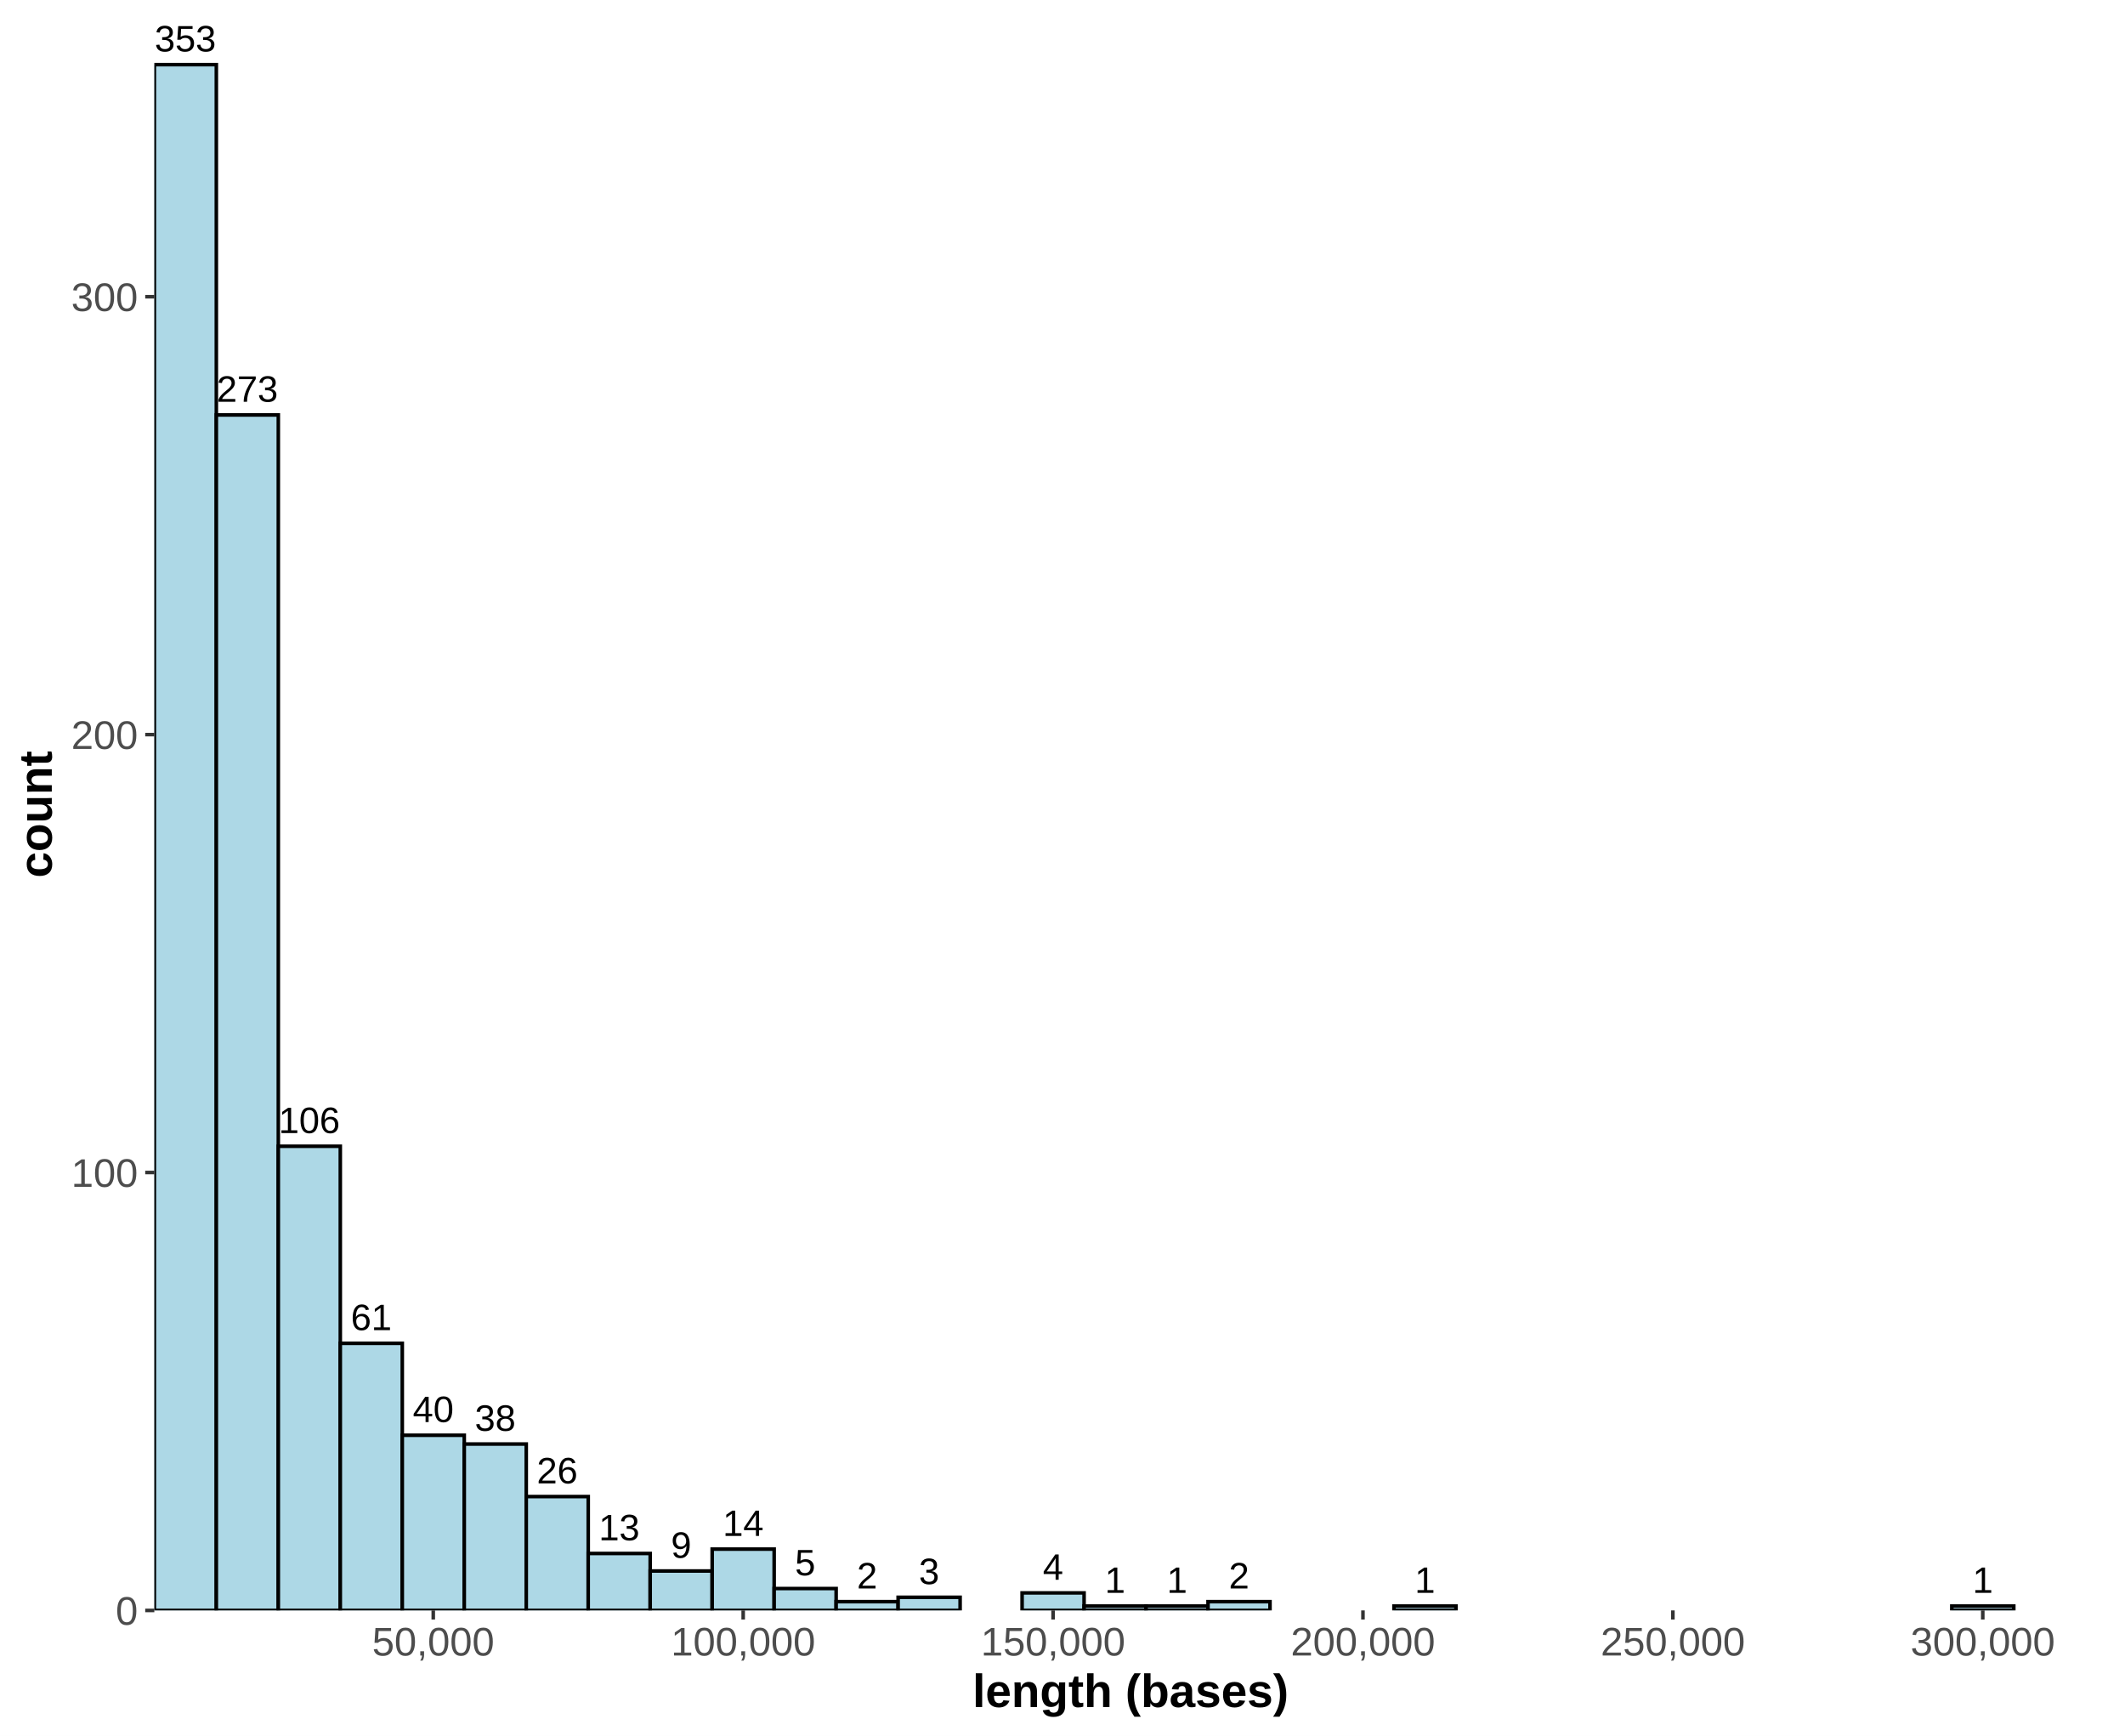
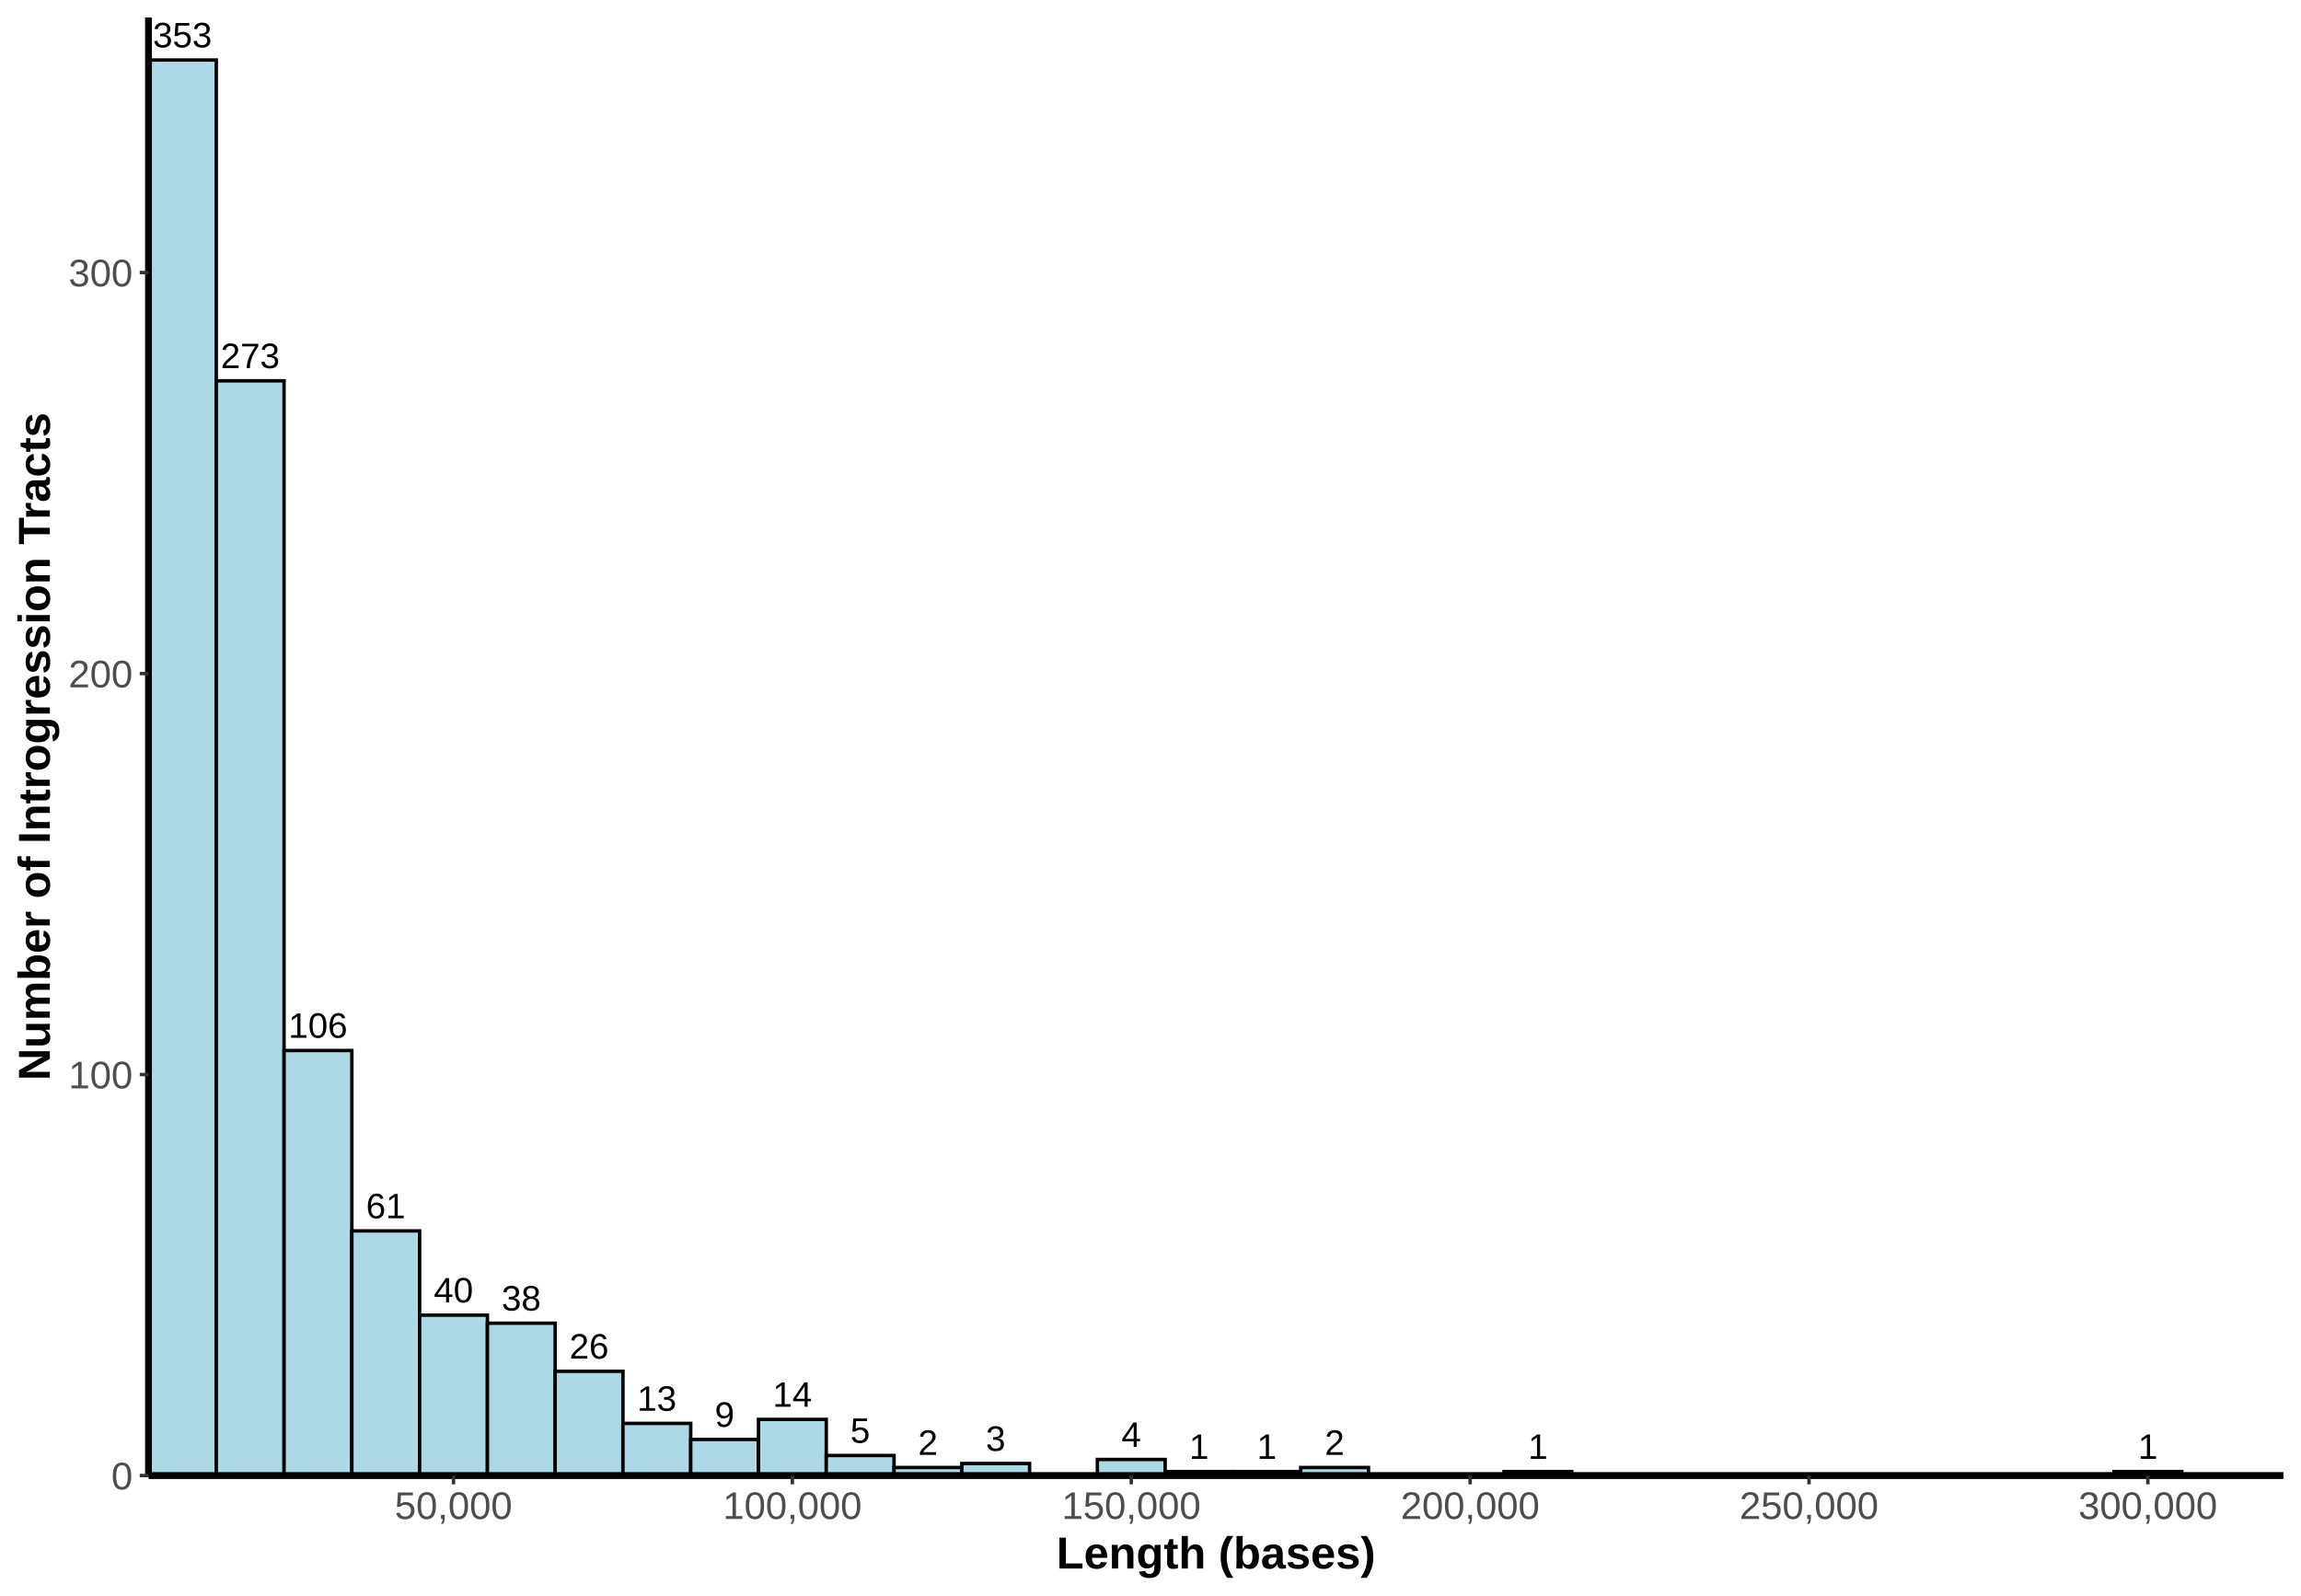
- <svg xmlns="http://www.w3.org/2000/svg" class="svglite" width="638.00pt" height="521.00pt" viewBox="0 0 638.00 521.00">
+ <svg xmlns="http://www.w3.org/2000/svg" class="svglite" width="718.00pt" height="498.00pt" viewBox="0 0 718.00 498.00">
  <defs>
    <style type="text/css">
    .svglite line, .svglite polyline, .svglite polygon, .svglite path, .svglite rect, .svglite circle {
      fill: none;
      stroke: #000000;
      stroke-linecap: round;
      stroke-linejoin: round;
      stroke-miterlimit: 10.00;
    }
    .svglite text {
      white-space: pre;
    }
  </style>
  </defs>
  <rect width="100%" height="100%" style="stroke: none; fill: #FFFFFF;" />
  <defs>
-     <clipPath id="cpMC4wMHw2MzguMDB8MC4wMHw1MjEuMDA=">
-       <rect x="0.00" y="0.00" width="638.00" height="521.00" />
+     <clipPath id="cpMC4wMHw3MTguMDB8MC4wMHw0OTguMDA=">
+       <rect x="0.00" y="0.00" width="718.00" height="498.00" />
    </clipPath>
  </defs>
-   <g clip-path="url(#cpMC4wMHw2MzguMDB8MC4wMHw1MjEuMDA=)">
-     <rect x="0.00" y="0.00" width="638.00" height="521.00" style="stroke-width: 1.07; stroke: #FFFFFF; fill: #FFFFFF;" />
+   <g clip-path="url(#cpMC4wMHw3MTguMDB8MC4wMHw0OTguMDA=)">
+     <rect x="0.00" y="-0" width="718.00" height="498.00" style="stroke-width: 1.07; stroke: #FFFFFF; fill: #FFFFFF;" />
  </g>
  <defs>
-     <clipPath id="cpNDYuMzR8NjMyLjUyfDUuNDh8NDgzLjQy">
-       <rect x="46.34" y="5.48" width="586.18" height="477.94" />
+     <clipPath id="cpNDYuMzR8NzEyLjUyfDUuNDh8NDYwLjQy">
+       <rect x="46.34" y="5.48" width="666.18" height="454.94" />
    </clipPath>
  </defs>
-   <g clip-path="url(#cpNDYuMzR8NjMyLjUyfDUuNDh8NDgzLjQy)">
-     <polyline points="46.34,417.69 632.52,417.69 " style="stroke-width: 0.53; stroke: #FFFFFF; stroke-linecap: butt;" />
-     <polyline points="46.34,286.24 632.52,286.24 " style="stroke-width: 0.53; stroke: #FFFFFF; stroke-linecap: butt;" />
-     <polyline points="46.34,154.79 632.52,154.79 " style="stroke-width: 0.53; stroke: #FFFFFF; stroke-linecap: butt;" />
-     <polyline points="46.34,23.34 632.52,23.34 " style="stroke-width: 0.53; stroke: #FFFFFF; stroke-linecap: butt;" />
-     <polyline points="83.56,483.42 83.56,5.48 " style="stroke-width: 0.53; stroke: #FFFFFF; stroke-linecap: butt;" />
-     <polyline points="176.60,483.42 176.60,5.48 " style="stroke-width: 0.53; stroke: #FFFFFF; stroke-linecap: butt;" />
-     <polyline points="269.65,483.42 269.65,5.48 " style="stroke-width: 0.53; stroke: #FFFFFF; stroke-linecap: butt;" />
-     <polyline points="362.69,483.42 362.69,5.48 " style="stroke-width: 0.53; stroke: #FFFFFF; stroke-linecap: butt;" />
-     <polyline points="455.74,483.42 455.74,5.48 " style="stroke-width: 0.53; stroke: #FFFFFF; stroke-linecap: butt;" />
-     <polyline points="548.78,483.42 548.78,5.48 " style="stroke-width: 0.53; stroke: #FFFFFF; stroke-linecap: butt;" />
-     <polyline points="46.34,483.42 632.52,483.42 " style="stroke-width: 1.07; stroke: #FFFFFF; stroke-linecap: butt;" />
-     <polyline points="46.34,351.97 632.52,351.97 " style="stroke-width: 1.07; stroke: #FFFFFF; stroke-linecap: butt;" />
-     <polyline points="46.34,220.52 632.52,220.52 " style="stroke-width: 1.07; stroke: #FFFFFF; stroke-linecap: butt;" />
-     <polyline points="46.34,89.07 632.52,89.07 " style="stroke-width: 1.07; stroke: #FFFFFF; stroke-linecap: butt;" />
-     <polyline points="130.08,483.42 130.08,5.48 " style="stroke-width: 1.07; stroke: #FFFFFF; stroke-linecap: butt;" />
-     <polyline points="223.13,483.42 223.13,5.48 " style="stroke-width: 1.07; stroke: #FFFFFF; stroke-linecap: butt;" />
-     <polyline points="316.17,483.42 316.17,5.48 " style="stroke-width: 1.07; stroke: #FFFFFF; stroke-linecap: butt;" />
-     <polyline points="409.21,483.42 409.21,5.48 " style="stroke-width: 1.07; stroke: #FFFFFF; stroke-linecap: butt;" />
-     <polyline points="502.26,483.42 502.26,5.48 " style="stroke-width: 1.07; stroke: #FFFFFF; stroke-linecap: butt;" />
-     <polyline points="595.30,483.42 595.30,5.48 " style="stroke-width: 1.07; stroke: #FFFFFF; stroke-linecap: butt;" />
-     <rect x="46.34" y="19.40" width="18.61" height="464.02" style="stroke-width: 1.07; stroke-linecap: butt; stroke-linejoin: miter; fill: #ADD8E6;" />
-     <rect x="64.95" y="124.56" width="18.61" height="358.86" style="stroke-width: 1.07; stroke-linecap: butt; stroke-linejoin: miter; fill: #ADD8E6;" />
-     <rect x="83.56" y="344.08" width="18.61" height="139.34" style="stroke-width: 1.07; stroke-linecap: butt; stroke-linejoin: miter; fill: #ADD8E6;" />
-     <rect x="102.17" y="403.24" width="18.61" height="80.18" style="stroke-width: 1.07; stroke-linecap: butt; stroke-linejoin: miter; fill: #ADD8E6;" />
-     <rect x="120.78" y="430.84" width="18.61" height="52.58" style="stroke-width: 1.07; stroke-linecap: butt; stroke-linejoin: miter; fill: #ADD8E6;" />
-     <rect x="139.39" y="433.47" width="18.61" height="49.95" style="stroke-width: 1.07; stroke-linecap: butt; stroke-linejoin: miter; fill: #ADD8E6;" />
-     <rect x="158.00" y="449.24" width="18.61" height="34.18" style="stroke-width: 1.07; stroke-linecap: butt; stroke-linejoin: miter; fill: #ADD8E6;" />
-     <rect x="176.60" y="466.33" width="18.61" height="17.09" style="stroke-width: 1.07; stroke-linecap: butt; stroke-linejoin: miter; fill: #ADD8E6;" />
-     <rect x="195.21" y="471.59" width="18.61" height="11.83" style="stroke-width: 1.07; stroke-linecap: butt; stroke-linejoin: miter; fill: #ADD8E6;" />
-     <rect x="213.82" y="465.02" width="18.61" height="18.40" style="stroke-width: 1.07; stroke-linecap: butt; stroke-linejoin: miter; fill: #ADD8E6;" />
-     <rect x="232.43" y="476.85" width="18.61" height="6.57" style="stroke-width: 1.07; stroke-linecap: butt; stroke-linejoin: miter; fill: #ADD8E6;" />
-     <rect x="251.04" y="480.79" width="18.61" height="2.63" style="stroke-width: 1.07; stroke-linecap: butt; stroke-linejoin: miter; fill: #ADD8E6;" />
-     <rect x="269.65" y="479.48" width="18.61" height="3.94" style="stroke-width: 1.07; stroke-linecap: butt; stroke-linejoin: miter; fill: #ADD8E6;" />
-     <rect x="288.26" y="483.42" width="18.61" height="0.00" style="stroke-width: 1.07; stroke-linecap: butt; stroke-linejoin: miter; fill: #ADD8E6;" />
-     <rect x="306.87" y="478.16" width="18.61" height="5.26" style="stroke-width: 1.07; stroke-linecap: butt; stroke-linejoin: miter; fill: #ADD8E6;" />
-     <rect x="325.48" y="482.11" width="18.61" height="1.31" style="stroke-width: 1.07; stroke-linecap: butt; stroke-linejoin: miter; fill: #ADD8E6;" />
-     <rect x="344.08" y="482.11" width="18.61" height="1.31" style="stroke-width: 1.07; stroke-linecap: butt; stroke-linejoin: miter; fill: #ADD8E6;" />
-     <rect x="362.69" y="480.79" width="18.61" height="2.63" style="stroke-width: 1.07; stroke-linecap: butt; stroke-linejoin: miter; fill: #ADD8E6;" />
-     <rect x="381.30" y="483.42" width="18.61" height="0.00" style="stroke-width: 1.07; stroke-linecap: butt; stroke-linejoin: miter; fill: #ADD8E6;" />
-     <rect x="399.91" y="483.42" width="18.61" height="0.00" style="stroke-width: 1.07; stroke-linecap: butt; stroke-linejoin: miter; fill: #ADD8E6;" />
-     <rect x="418.52" y="482.11" width="18.61" height="1.31" style="stroke-width: 1.07; stroke-linecap: butt; stroke-linejoin: miter; fill: #ADD8E6;" />
-     <rect x="437.13" y="483.42" width="18.61" height="0.00" style="stroke-width: 1.07; stroke-linecap: butt; stroke-linejoin: miter; fill: #ADD8E6;" />
-     <rect x="455.74" y="483.42" width="18.61" height="0.00" style="stroke-width: 1.07; stroke-linecap: butt; stroke-linejoin: miter; fill: #ADD8E6;" />
-     <rect x="474.35" y="483.42" width="18.61" height="0.00" style="stroke-width: 1.07; stroke-linecap: butt; stroke-linejoin: miter; fill: #ADD8E6;" />
-     <rect x="492.95" y="483.42" width="18.61" height="0.00" style="stroke-width: 1.07; stroke-linecap: butt; stroke-linejoin: miter; fill: #ADD8E6;" />
-     <rect x="511.56" y="483.42" width="18.61" height="0.00" style="stroke-width: 1.07; stroke-linecap: butt; stroke-linejoin: miter; fill: #ADD8E6;" />
-     <rect x="530.17" y="483.42" width="18.61" height="0.00" style="stroke-width: 1.07; stroke-linecap: butt; stroke-linejoin: miter; fill: #ADD8E6;" />
-     <rect x="548.78" y="483.42" width="18.61" height="0.00" style="stroke-width: 1.07; stroke-linecap: butt; stroke-linejoin: miter; fill: #ADD8E6;" />
-     <rect x="567.39" y="483.42" width="18.61" height="0.00" style="stroke-width: 1.07; stroke-linecap: butt; stroke-linejoin: miter; fill: #ADD8E6;" />
-     <rect x="586.00" y="482.11" width="18.61" height="1.31" style="stroke-width: 1.07; stroke-linecap: butt; stroke-linejoin: miter; fill: #ADD8E6;" />
-     <text x="55.65" y="15.44" text-anchor="middle" style="font-size: 11.04px; font-family: &quot;Arial&quot;;" textLength="18.40px" lengthAdjust="spacingAndGlyphs">353</text>
-     <text x="74.26" y="120.60" text-anchor="middle" style="font-size: 11.04px; font-family: &quot;Arial&quot;;" textLength="18.40px" lengthAdjust="spacingAndGlyphs">273</text>
-     <text x="92.86" y="340.13" text-anchor="middle" style="font-size: 11.04px; font-family: &quot;Arial&quot;;" textLength="18.40px" lengthAdjust="spacingAndGlyphs">106</text>
-     <text x="111.47" y="399.28" text-anchor="middle" style="font-size: 11.04px; font-family: &quot;Arial&quot;;" textLength="12.27px" lengthAdjust="spacingAndGlyphs">61</text>
-     <text x="130.08" y="426.88" text-anchor="middle" style="font-size: 11.04px; font-family: &quot;Arial&quot;;" textLength="12.27px" lengthAdjust="spacingAndGlyphs">40</text>
-     <text x="148.69" y="429.51" text-anchor="middle" style="font-size: 11.04px; font-family: &quot;Arial&quot;;" textLength="12.27px" lengthAdjust="spacingAndGlyphs">38</text>
-     <text x="167.30" y="445.29" text-anchor="middle" style="font-size: 11.04px; font-family: &quot;Arial&quot;;" textLength="12.27px" lengthAdjust="spacingAndGlyphs">26</text>
-     <text x="185.91" y="462.37" text-anchor="middle" style="font-size: 11.04px; font-family: &quot;Arial&quot;;" textLength="12.27px" lengthAdjust="spacingAndGlyphs">13</text>
-     <text x="204.52" y="467.63" text-anchor="middle" style="font-size: 11.04px; font-family: &quot;Arial&quot;;" textLength="6.13px" lengthAdjust="spacingAndGlyphs">9</text>
-     <text x="223.13" y="461.06" text-anchor="middle" style="font-size: 11.04px; font-family: &quot;Arial&quot;;" textLength="12.27px" lengthAdjust="spacingAndGlyphs">14</text>
-     <text x="241.74" y="472.89" text-anchor="middle" style="font-size: 11.04px; font-family: &quot;Arial&quot;;" textLength="6.13px" lengthAdjust="spacingAndGlyphs">5</text>
-     <text x="260.34" y="476.83" text-anchor="middle" style="font-size: 11.04px; font-family: &quot;Arial&quot;;" textLength="6.13px" lengthAdjust="spacingAndGlyphs">2</text>
-     <text x="278.95" y="475.52" text-anchor="middle" style="font-size: 11.04px; font-family: &quot;Arial&quot;;" textLength="6.13px" lengthAdjust="spacingAndGlyphs">3</text>
-     <text x="316.17" y="474.21" text-anchor="middle" style="font-size: 11.04px; font-family: &quot;Arial&quot;;" textLength="6.13px" lengthAdjust="spacingAndGlyphs">4</text>
-     <text x="334.78" y="478.15" text-anchor="middle" style="font-size: 11.04px; font-family: &quot;Arial&quot;;" textLength="6.13px" lengthAdjust="spacingAndGlyphs">1</text>
-     <text x="353.39" y="478.15" text-anchor="middle" style="font-size: 11.04px; font-family: &quot;Arial&quot;;" textLength="6.13px" lengthAdjust="spacingAndGlyphs">1</text>
-     <text x="372.00" y="476.83" text-anchor="middle" style="font-size: 11.04px; font-family: &quot;Arial&quot;;" textLength="6.13px" lengthAdjust="spacingAndGlyphs">2</text>
-     <text x="427.82" y="478.15" text-anchor="middle" style="font-size: 11.04px; font-family: &quot;Arial&quot;;" textLength="6.13px" lengthAdjust="spacingAndGlyphs">1</text>
-     <text x="595.30" y="478.15" text-anchor="middle" style="font-size: 11.04px; font-family: &quot;Arial&quot;;" textLength="6.13px" lengthAdjust="spacingAndGlyphs">1</text>
+   <g clip-path="url(#cpNDYuMzR8NzEyLjUyfDUuNDh8NDYwLjQy)">
+     <polyline points="46.34,397.86 712.52,397.86 " style="stroke-width: 0.53; stroke: #FFFFFF; stroke-linecap: butt;" />
+     <polyline points="46.34,272.73 712.52,272.73 " style="stroke-width: 0.53; stroke: #FFFFFF; stroke-linecap: butt;" />
+     <polyline points="46.34,147.61 712.52,147.61 " style="stroke-width: 0.53; stroke: #FFFFFF; stroke-linecap: butt;" />
+     <polyline points="46.34,22.48 712.52,22.48 " style="stroke-width: 0.53; stroke: #FFFFFF; stroke-linecap: butt;" />
+     <polyline points="88.64,460.42 88.64,5.48 " style="stroke-width: 0.53; stroke: #FFFFFF; stroke-linecap: butt;" />
+     <polyline points="194.38,460.42 194.38,5.48 " style="stroke-width: 0.53; stroke: #FFFFFF; stroke-linecap: butt;" />
+     <polyline points="300.12,460.42 300.12,5.48 " style="stroke-width: 0.53; stroke: #FFFFFF; stroke-linecap: butt;" />
+     <polyline points="405.87,460.42 405.87,5.48 " style="stroke-width: 0.53; stroke: #FFFFFF; stroke-linecap: butt;" />
+     <polyline points="511.61,460.42 511.61,5.48 " style="stroke-width: 0.53; stroke: #FFFFFF; stroke-linecap: butt;" />
+     <polyline points="617.35,460.42 617.35,5.48 " style="stroke-width: 0.53; stroke: #FFFFFF; stroke-linecap: butt;" />
+     <polyline points="46.34,460.42 712.52,460.42 " style="stroke-width: 1.07; stroke: #FFFFFF; stroke-linecap: butt;" />
+     <polyline points="46.34,335.30 712.52,335.30 " style="stroke-width: 1.07; stroke: #FFFFFF; stroke-linecap: butt;" />
+     <polyline points="46.34,210.17 712.52,210.17 " style="stroke-width: 1.07; stroke: #FFFFFF; stroke-linecap: butt;" />
+     <polyline points="46.34,85.05 712.52,85.05 " style="stroke-width: 1.07; stroke: #FFFFFF; stroke-linecap: butt;" />
+     <polyline points="141.51,460.42 141.51,5.48 " style="stroke-width: 1.07; stroke: #FFFFFF; stroke-linecap: butt;" />
+     <polyline points="247.25,460.42 247.25,5.48 " style="stroke-width: 1.07; stroke: #FFFFFF; stroke-linecap: butt;" />
+     <polyline points="353.00,460.42 353.00,5.48 " style="stroke-width: 1.07; stroke: #FFFFFF; stroke-linecap: butt;" />
+     <polyline points="458.74,460.42 458.74,5.48 " style="stroke-width: 1.07; stroke: #FFFFFF; stroke-linecap: butt;" />
+     <polyline points="564.48,460.42 564.48,5.48 " style="stroke-width: 1.07; stroke: #FFFFFF; stroke-linecap: butt;" />
+     <polyline points="670.22,460.42 670.22,5.48 " style="stroke-width: 1.07; stroke: #FFFFFF; stroke-linecap: butt;" />
+     <rect x="46.34" y="18.73" width="21.15" height="441.69" style="stroke-width: 1.07; stroke-linecap: butt; stroke-linejoin: miter; fill: #ADD8E6;" />
+     <rect x="67.49" y="118.83" width="21.15" height="341.59" style="stroke-width: 1.07; stroke-linecap: butt; stroke-linejoin: miter; fill: #ADD8E6;" />
+     <rect x="88.64" y="327.79" width="21.15" height="132.63" style="stroke-width: 1.07; stroke-linecap: butt; stroke-linejoin: miter; fill: #ADD8E6;" />
+     <rect x="109.79" y="384.09" width="21.15" height="76.33" style="stroke-width: 1.07; stroke-linecap: butt; stroke-linejoin: miter; fill: #ADD8E6;" />
+     <rect x="130.94" y="410.37" width="21.15" height="50.05" style="stroke-width: 1.07; stroke-linecap: butt; stroke-linejoin: miter; fill: #ADD8E6;" />
+     <rect x="152.09" y="412.87" width="21.15" height="47.55" style="stroke-width: 1.07; stroke-linecap: butt; stroke-linejoin: miter; fill: #ADD8E6;" />
+     <rect x="173.23" y="427.89" width="21.15" height="32.53" style="stroke-width: 1.07; stroke-linecap: butt; stroke-linejoin: miter; fill: #ADD8E6;" />
+     <rect x="194.38" y="444.15" width="21.15" height="16.27" style="stroke-width: 1.07; stroke-linecap: butt; stroke-linejoin: miter; fill: #ADD8E6;" />
+     <rect x="215.53" y="449.16" width="21.15" height="11.26" style="stroke-width: 1.07; stroke-linecap: butt; stroke-linejoin: miter; fill: #ADD8E6;" />
+     <rect x="236.68" y="442.90" width="21.15" height="17.52" style="stroke-width: 1.07; stroke-linecap: butt; stroke-linejoin: miter; fill: #ADD8E6;" />
+     <rect x="257.83" y="454.16" width="21.15" height="6.26" style="stroke-width: 1.07; stroke-linecap: butt; stroke-linejoin: miter; fill: #ADD8E6;" />
+     <rect x="278.98" y="457.92" width="21.15" height="2.50" style="stroke-width: 1.07; stroke-linecap: butt; stroke-linejoin: miter; fill: #ADD8E6;" />
+     <rect x="300.12" y="456.67" width="21.15" height="3.75" style="stroke-width: 1.07; stroke-linecap: butt; stroke-linejoin: miter; fill: #ADD8E6;" />
+     <rect x="321.27" y="460.42" width="21.15" height="0.00" style="stroke-width: 1.07; stroke-linecap: butt; stroke-linejoin: miter; fill: #ADD8E6;" />
+     <rect x="342.42" y="455.41" width="21.15" height="5.00" style="stroke-width: 1.07; stroke-linecap: butt; stroke-linejoin: miter; fill: #ADD8E6;" />
+     <rect x="363.57" y="459.17" width="21.15" height="1.25" style="stroke-width: 1.07; stroke-linecap: butt; stroke-linejoin: miter; fill: #ADD8E6;" />
+     <rect x="384.72" y="459.17" width="21.15" height="1.25" style="stroke-width: 1.07; stroke-linecap: butt; stroke-linejoin: miter; fill: #ADD8E6;" />
+     <rect x="405.87" y="457.92" width="21.15" height="2.50" style="stroke-width: 1.07; stroke-linecap: butt; stroke-linejoin: miter; fill: #ADD8E6;" />
+     <rect x="427.02" y="460.42" width="21.15" height="0.00" style="stroke-width: 1.07; stroke-linecap: butt; stroke-linejoin: miter; fill: #ADD8E6;" />
+     <rect x="448.16" y="460.42" width="21.15" height="0.00" style="stroke-width: 1.07; stroke-linecap: butt; stroke-linejoin: miter; fill: #ADD8E6;" />
+     <rect x="469.31" y="459.17" width="21.15" height="1.25" style="stroke-width: 1.07; stroke-linecap: butt; stroke-linejoin: miter; fill: #ADD8E6;" />
+     <rect x="490.46" y="460.42" width="21.15" height="0.00" style="stroke-width: 1.07; stroke-linecap: butt; stroke-linejoin: miter; fill: #ADD8E6;" />
+     <rect x="511.61" y="460.42" width="21.15" height="0.00" style="stroke-width: 1.07; stroke-linecap: butt; stroke-linejoin: miter; fill: #ADD8E6;" />
+     <rect x="532.76" y="460.42" width="21.15" height="0.00" style="stroke-width: 1.07; stroke-linecap: butt; stroke-linejoin: miter; fill: #ADD8E6;" />
+     <rect x="553.91" y="460.42" width="21.15" height="0.00" style="stroke-width: 1.07; stroke-linecap: butt; stroke-linejoin: miter; fill: #ADD8E6;" />
+     <rect x="575.06" y="460.42" width="21.15" height="0.00" style="stroke-width: 1.07; stroke-linecap: butt; stroke-linejoin: miter; fill: #ADD8E6;" />
+     <rect x="596.20" y="460.42" width="21.15" height="0.00" style="stroke-width: 1.07; stroke-linecap: butt; stroke-linejoin: miter; fill: #ADD8E6;" />
+     <rect x="617.35" y="460.42" width="21.15" height="0.00" style="stroke-width: 1.07; stroke-linecap: butt; stroke-linejoin: miter; fill: #ADD8E6;" />
+     <rect x="638.50" y="460.42" width="21.15" height="0.00" style="stroke-width: 1.07; stroke-linecap: butt; stroke-linejoin: miter; fill: #ADD8E6;" />
+     <rect x="659.65" y="459.17" width="21.15" height="1.25" style="stroke-width: 1.07; stroke-linecap: butt; stroke-linejoin: miter; fill: #ADD8E6;" />
+     <text x="56.92" y="14.77" text-anchor="middle" style="font-size: 11.04px; font-family: &quot;Arial&quot;;" textLength="18.40px" lengthAdjust="spacingAndGlyphs">353</text>
+     <text x="78.07" y="114.87" text-anchor="middle" style="font-size: 11.04px; font-family: &quot;Arial&quot;;" textLength="18.40px" lengthAdjust="spacingAndGlyphs">273</text>
+     <text x="99.21" y="323.83" text-anchor="middle" style="font-size: 11.04px; font-family: &quot;Arial&quot;;" textLength="18.40px" lengthAdjust="spacingAndGlyphs">106</text>
+     <text x="120.36" y="380.14" text-anchor="middle" style="font-size: 11.04px; font-family: &quot;Arial&quot;;" textLength="12.27px" lengthAdjust="spacingAndGlyphs">61</text>
+     <text x="141.51" y="406.41" text-anchor="middle" style="font-size: 11.04px; font-family: &quot;Arial&quot;;" textLength="12.27px" lengthAdjust="spacingAndGlyphs">40</text>
+     <text x="162.66" y="408.92" text-anchor="middle" style="font-size: 11.04px; font-family: &quot;Arial&quot;;" textLength="12.27px" lengthAdjust="spacingAndGlyphs">38</text>
+     <text x="183.81" y="423.93" text-anchor="middle" style="font-size: 11.04px; font-family: &quot;Arial&quot;;" textLength="12.27px" lengthAdjust="spacingAndGlyphs">26</text>
+     <text x="204.96" y="440.20" text-anchor="middle" style="font-size: 11.04px; font-family: &quot;Arial&quot;;" textLength="12.27px" lengthAdjust="spacingAndGlyphs">13</text>
+     <text x="226.10" y="445.20" text-anchor="middle" style="font-size: 11.04px; font-family: &quot;Arial&quot;;" textLength="6.13px" lengthAdjust="spacingAndGlyphs">9</text>
+     <text x="247.25" y="438.95" text-anchor="middle" style="font-size: 11.04px; font-family: &quot;Arial&quot;;" textLength="12.27px" lengthAdjust="spacingAndGlyphs">14</text>
+     <text x="268.40" y="450.21" text-anchor="middle" style="font-size: 11.04px; font-family: &quot;Arial&quot;;" textLength="6.13px" lengthAdjust="spacingAndGlyphs">5</text>
+     <text x="289.55" y="453.96" text-anchor="middle" style="font-size: 11.04px; font-family: &quot;Arial&quot;;" textLength="6.13px" lengthAdjust="spacingAndGlyphs">2</text>
+     <text x="310.70" y="452.71" text-anchor="middle" style="font-size: 11.04px; font-family: &quot;Arial&quot;;" textLength="6.13px" lengthAdjust="spacingAndGlyphs">3</text>
+     <text x="353.00" y="451.46" text-anchor="middle" style="font-size: 11.04px; font-family: &quot;Arial&quot;;" textLength="6.13px" lengthAdjust="spacingAndGlyphs">4</text>
+     <text x="374.14" y="455.21" text-anchor="middle" style="font-size: 11.04px; font-family: &quot;Arial&quot;;" textLength="6.13px" lengthAdjust="spacingAndGlyphs">1</text>
+     <text x="395.29" y="455.21" text-anchor="middle" style="font-size: 11.04px; font-family: &quot;Arial&quot;;" textLength="6.13px" lengthAdjust="spacingAndGlyphs">1</text>
+     <text x="416.44" y="453.96" text-anchor="middle" style="font-size: 11.04px; font-family: &quot;Arial&quot;;" textLength="6.13px" lengthAdjust="spacingAndGlyphs">2</text>
+     <text x="479.89" y="455.21" text-anchor="middle" style="font-size: 11.04px; font-family: &quot;Arial&quot;;" textLength="6.13px" lengthAdjust="spacingAndGlyphs">1</text>
+     <text x="670.22" y="455.21" text-anchor="middle" style="font-size: 11.04px; font-family: &quot;Arial&quot;;" textLength="6.13px" lengthAdjust="spacingAndGlyphs">1</text>
  </g>
-   <g clip-path="url(#cpMC4wMHw2MzguMDB8MC4wMHw1MjEuMDA=)">
-     <text x="41.41" y="487.73" text-anchor="end" style="font-size: 12.00px;fill: #4D4D4D; font-family: &quot;Arial&quot;;" textLength="6.67px" lengthAdjust="spacingAndGlyphs">0</text>
-     <text x="41.41" y="356.27" text-anchor="end" style="font-size: 12.00px;fill: #4D4D4D; font-family: &quot;Arial&quot;;" textLength="20.02px" lengthAdjust="spacingAndGlyphs">100</text>
-     <text x="41.41" y="224.82" text-anchor="end" style="font-size: 12.00px;fill: #4D4D4D; font-family: &quot;Arial&quot;;" textLength="20.02px" lengthAdjust="spacingAndGlyphs">200</text>
-     <text x="41.41" y="93.37" text-anchor="end" style="font-size: 12.00px;fill: #4D4D4D; font-family: &quot;Arial&quot;;" textLength="20.02px" lengthAdjust="spacingAndGlyphs">300</text>
-     <polyline points="43.60,483.42 46.34,483.42 " style="stroke-width: 1.07; stroke: #333333; stroke-linecap: butt;" />
-     <polyline points="43.60,351.97 46.34,351.97 " style="stroke-width: 1.07; stroke: #333333; stroke-linecap: butt;" />
-     <polyline points="43.60,220.52 46.34,220.52 " style="stroke-width: 1.07; stroke: #333333; stroke-linecap: butt;" />
-     <polyline points="43.60,89.07 46.34,89.07 " style="stroke-width: 1.07; stroke: #333333; stroke-linecap: butt;" />
-     <polyline points="130.08,486.16 130.08,483.42 " style="stroke-width: 1.07; stroke: #333333; stroke-linecap: butt;" />
-     <polyline points="223.13,486.16 223.13,483.42 " style="stroke-width: 1.07; stroke: #333333; stroke-linecap: butt;" />
-     <polyline points="316.17,486.16 316.17,483.42 " style="stroke-width: 1.07; stroke: #333333; stroke-linecap: butt;" />
-     <polyline points="409.21,486.16 409.21,483.42 " style="stroke-width: 1.07; stroke: #333333; stroke-linecap: butt;" />
-     <polyline points="502.26,486.16 502.26,483.42 " style="stroke-width: 1.07; stroke: #333333; stroke-linecap: butt;" />
-     <polyline points="595.30,486.16 595.30,483.42 " style="stroke-width: 1.07; stroke: #333333; stroke-linecap: butt;" />
-     <text x="130.08" y="496.96" text-anchor="middle" style="font-size: 12.00px;fill: #4D4D4D; font-family: &quot;Arial&quot;;" textLength="36.71px" lengthAdjust="spacingAndGlyphs">50,000</text>
-     <text x="223.13" y="496.96" text-anchor="middle" style="font-size: 12.00px;fill: #4D4D4D; font-family: &quot;Arial&quot;;" textLength="43.38px" lengthAdjust="spacingAndGlyphs">100,000</text>
-     <text x="316.17" y="496.96" text-anchor="middle" style="font-size: 12.00px;fill: #4D4D4D; font-family: &quot;Arial&quot;;" textLength="43.38px" lengthAdjust="spacingAndGlyphs">150,000</text>
-     <text x="409.21" y="496.96" text-anchor="middle" style="font-size: 12.00px;fill: #4D4D4D; font-family: &quot;Arial&quot;;" textLength="43.38px" lengthAdjust="spacingAndGlyphs">200,000</text>
-     <text x="502.26" y="496.96" text-anchor="middle" style="font-size: 12.00px;fill: #4D4D4D; font-family: &quot;Arial&quot;;" textLength="43.38px" lengthAdjust="spacingAndGlyphs">250,000</text>
-     <text x="595.30" y="496.96" text-anchor="middle" style="font-size: 12.00px;fill: #4D4D4D; font-family: &quot;Arial&quot;;" textLength="43.38px" lengthAdjust="spacingAndGlyphs">300,000</text>
-     <text x="339.43" y="512.42" text-anchor="middle" style="font-size: 14.00px; font-weight: bold; font-family: &quot;Arial&quot;;" textLength="94.85px" lengthAdjust="spacingAndGlyphs">length (bases)</text>
-     <text transform="translate(15.55,244.45) rotate(-90)" text-anchor="middle" style="font-size: 14.00px; font-weight: bold; font-family: &quot;Arial&quot;;" textLength="38.08px" lengthAdjust="spacingAndGlyphs">count</text>
+   <g clip-path="url(#cpMC4wMHw3MTguMDB8MC4wMHw0OTguMDA=)">
+     <polyline points="46.34,460.42 46.34,5.48 " style="stroke-width: 2.13; stroke-linecap: butt;" />
+     <text x="41.41" y="464.73" text-anchor="end" style="font-size: 12.00px;fill: #4D4D4D; font-family: &quot;Arial&quot;;" textLength="6.67px" lengthAdjust="spacingAndGlyphs">0</text>
+     <text x="41.41" y="339.60" text-anchor="end" style="font-size: 12.00px;fill: #4D4D4D; font-family: &quot;Arial&quot;;" textLength="20.02px" lengthAdjust="spacingAndGlyphs">100</text>
+     <text x="41.41" y="214.48" text-anchor="end" style="font-size: 12.00px;fill: #4D4D4D; font-family: &quot;Arial&quot;;" textLength="20.02px" lengthAdjust="spacingAndGlyphs">200</text>
+     <text x="41.41" y="89.35" text-anchor="end" style="font-size: 12.00px;fill: #4D4D4D; font-family: &quot;Arial&quot;;" textLength="20.02px" lengthAdjust="spacingAndGlyphs">300</text>
+     <polyline points="43.60,460.42 46.34,460.42 " style="stroke-width: 1.07; stroke: #333333; stroke-linecap: butt;" />
+     <polyline points="43.60,335.30 46.34,335.30 " style="stroke-width: 1.07; stroke: #333333; stroke-linecap: butt;" />
+     <polyline points="43.60,210.17 46.34,210.17 " style="stroke-width: 1.07; stroke: #333333; stroke-linecap: butt;" />
+     <polyline points="43.60,85.05 46.34,85.05 " style="stroke-width: 1.07; stroke: #333333; stroke-linecap: butt;" />
+     <polyline points="46.34,460.42 712.52,460.42 " style="stroke-width: 2.13; stroke-linecap: butt;" />
+     <polyline points="141.51,463.16 141.51,460.42 " style="stroke-width: 1.07; stroke: #333333; stroke-linecap: butt;" />
+     <polyline points="247.25,463.16 247.25,460.42 " style="stroke-width: 1.07; stroke: #333333; stroke-linecap: butt;" />
+     <polyline points="353.00,463.16 353.00,460.42 " style="stroke-width: 1.07; stroke: #333333; stroke-linecap: butt;" />
+     <polyline points="458.74,463.16 458.74,460.42 " style="stroke-width: 1.07; stroke: #333333; stroke-linecap: butt;" />
+     <polyline points="564.48,463.16 564.48,460.42 " style="stroke-width: 1.07; stroke: #333333; stroke-linecap: butt;" />
+     <polyline points="670.22,463.16 670.22,460.42 " style="stroke-width: 1.07; stroke: #333333; stroke-linecap: butt;" />
+     <text x="141.51" y="473.96" text-anchor="middle" style="font-size: 12.00px;fill: #4D4D4D; font-family: &quot;Arial&quot;;" textLength="36.71px" lengthAdjust="spacingAndGlyphs">50,000</text>
+     <text x="247.25" y="473.96" text-anchor="middle" style="font-size: 12.00px;fill: #4D4D4D; font-family: &quot;Arial&quot;;" textLength="43.38px" lengthAdjust="spacingAndGlyphs">100,000</text>
+     <text x="353.00" y="473.96" text-anchor="middle" style="font-size: 12.00px;fill: #4D4D4D; font-family: &quot;Arial&quot;;" textLength="43.38px" lengthAdjust="spacingAndGlyphs">150,000</text>
+     <text x="458.74" y="473.96" text-anchor="middle" style="font-size: 12.00px;fill: #4D4D4D; font-family: &quot;Arial&quot;;" textLength="43.38px" lengthAdjust="spacingAndGlyphs">200,000</text>
+     <text x="564.48" y="473.96" text-anchor="middle" style="font-size: 12.00px;fill: #4D4D4D; font-family: &quot;Arial&quot;;" textLength="43.38px" lengthAdjust="spacingAndGlyphs">250,000</text>
+     <text x="670.22" y="473.96" text-anchor="middle" style="font-size: 12.00px;fill: #4D4D4D; font-family: &quot;Arial&quot;;" textLength="43.38px" lengthAdjust="spacingAndGlyphs">300,000</text>
+     <text x="379.43" y="489.42" text-anchor="middle" style="font-size: 14.00px; font-weight: bold; font-family: &quot;Arial&quot;;" textLength="99.51px" lengthAdjust="spacingAndGlyphs">Length (bases)</text>
+     <text transform="translate(15.55,232.95) rotate(-90)" text-anchor="middle" style="font-size: 14.00px; font-weight: bold; font-family: &quot;Arial&quot;;" textLength="209.17px" lengthAdjust="spacingAndGlyphs">Number of Introgression Tracts</text>
  </g>
</svg>
